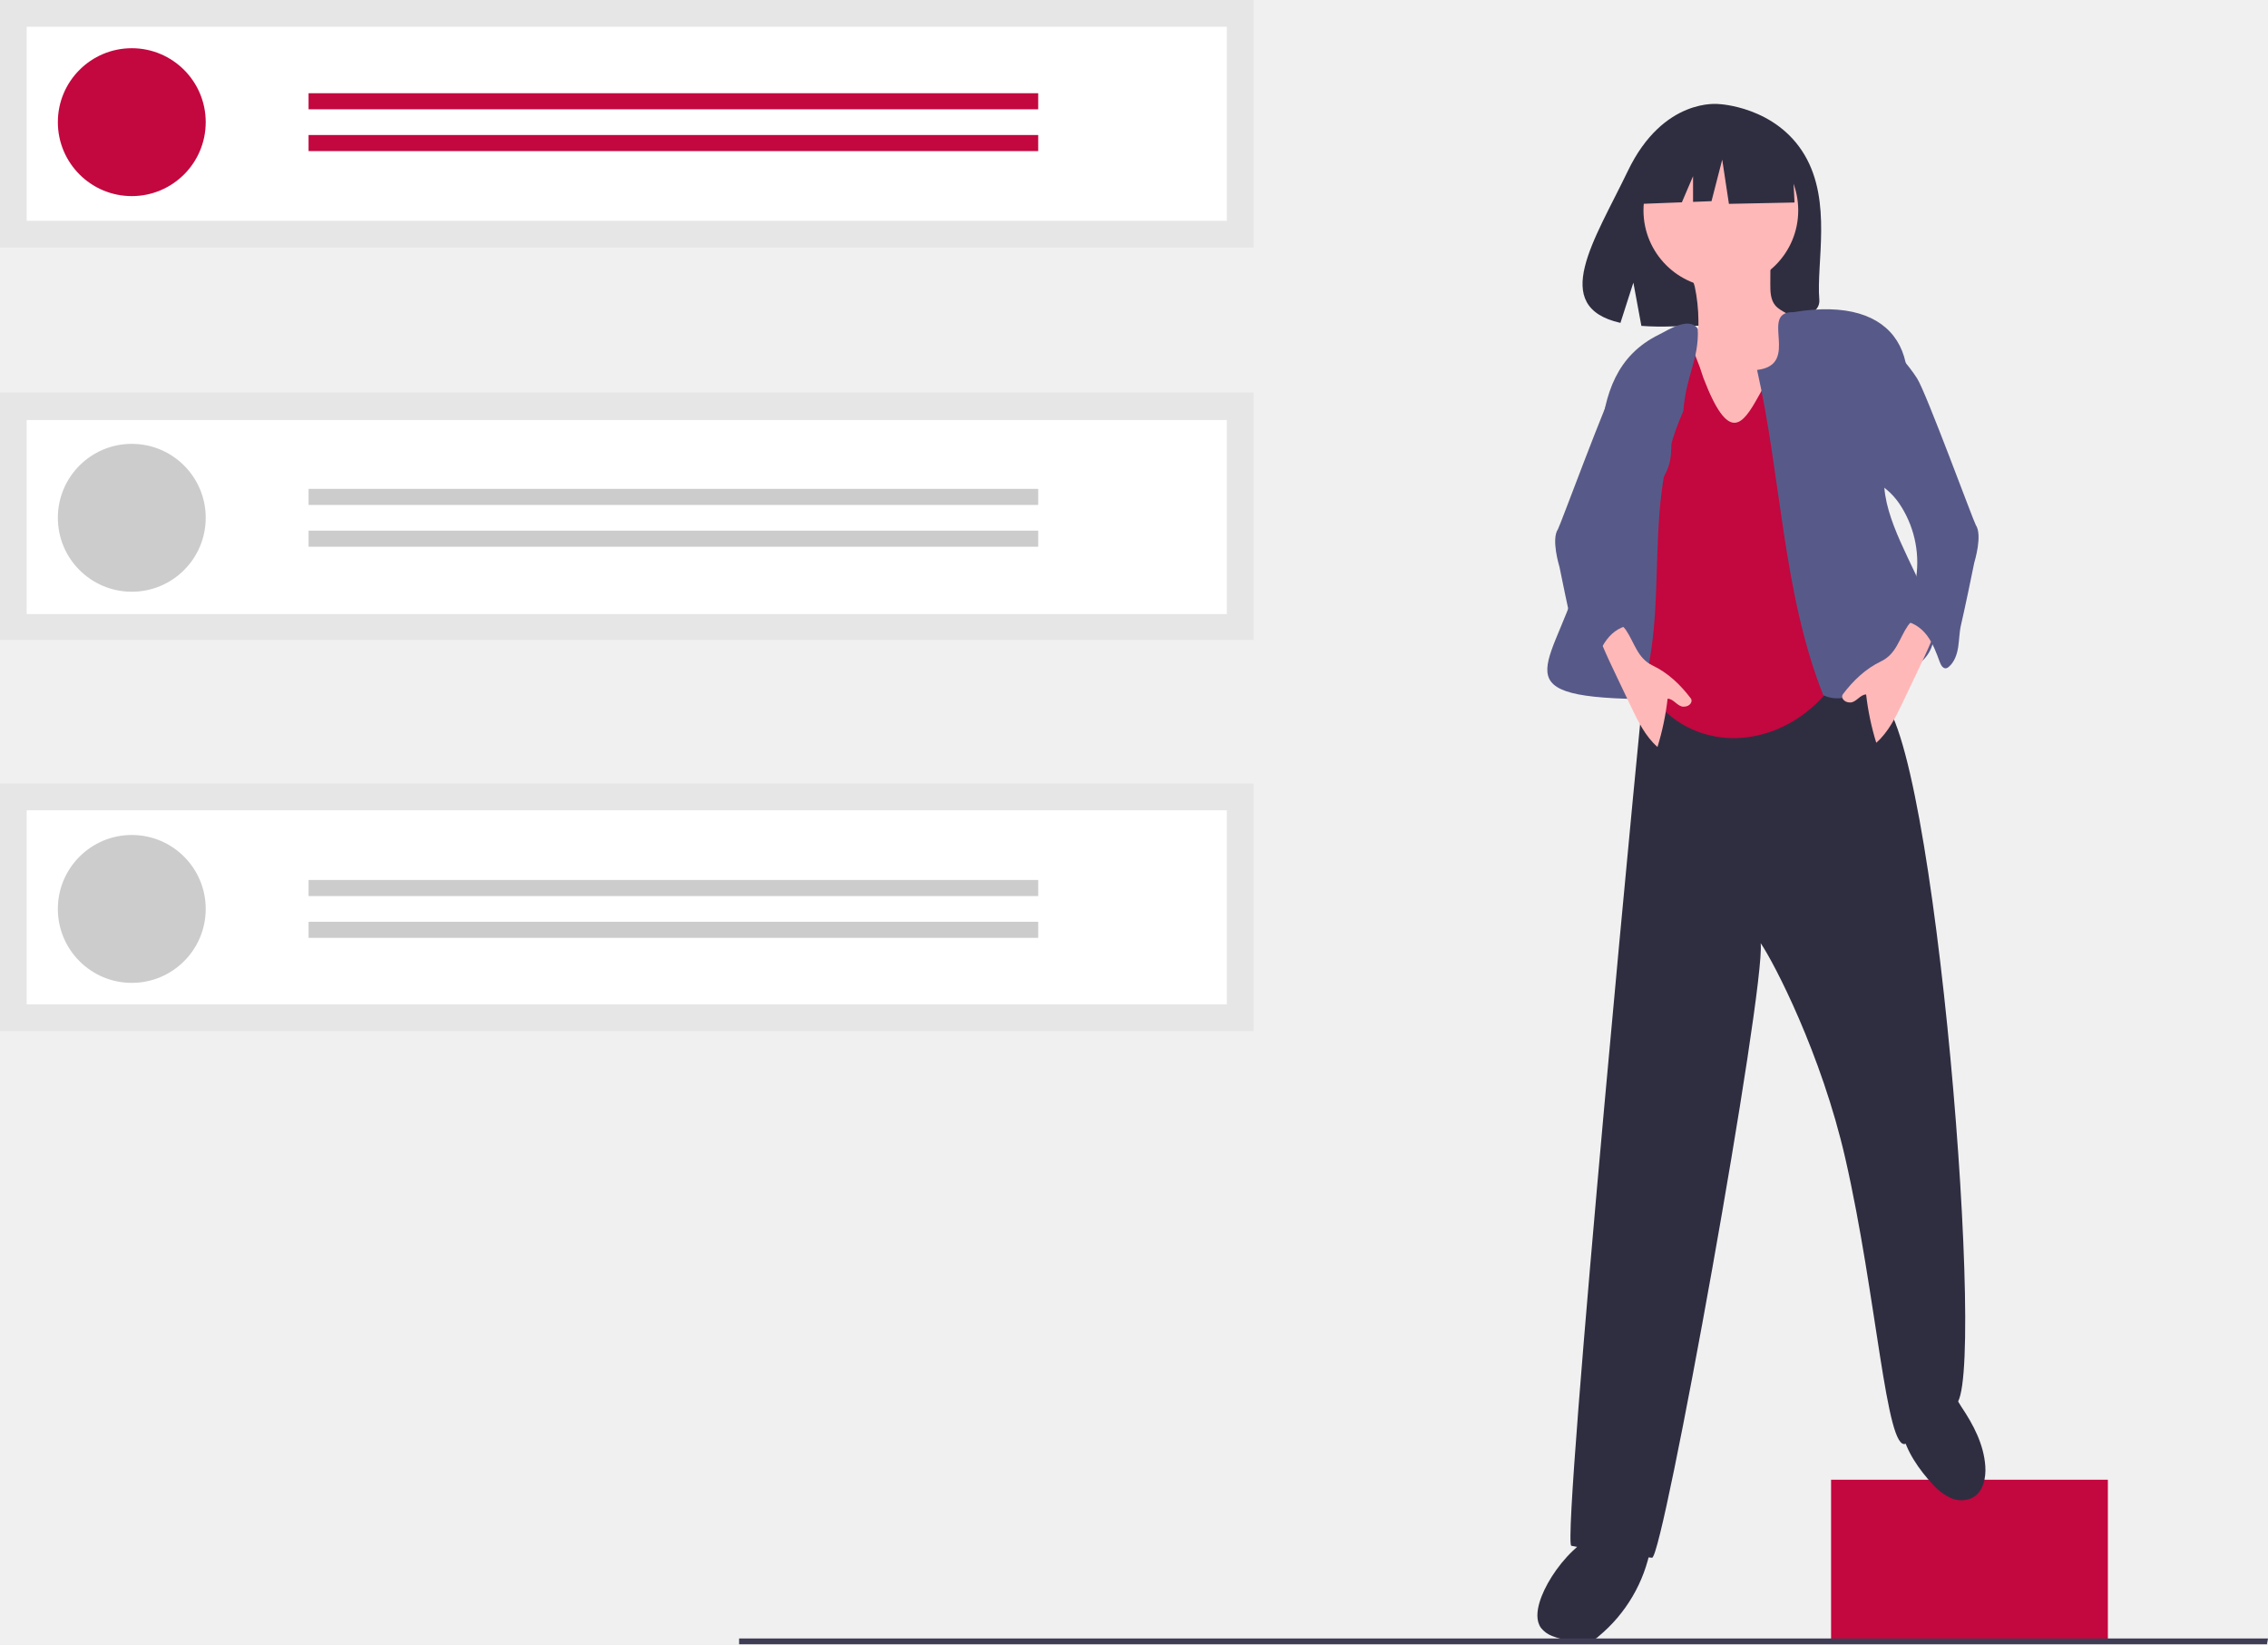
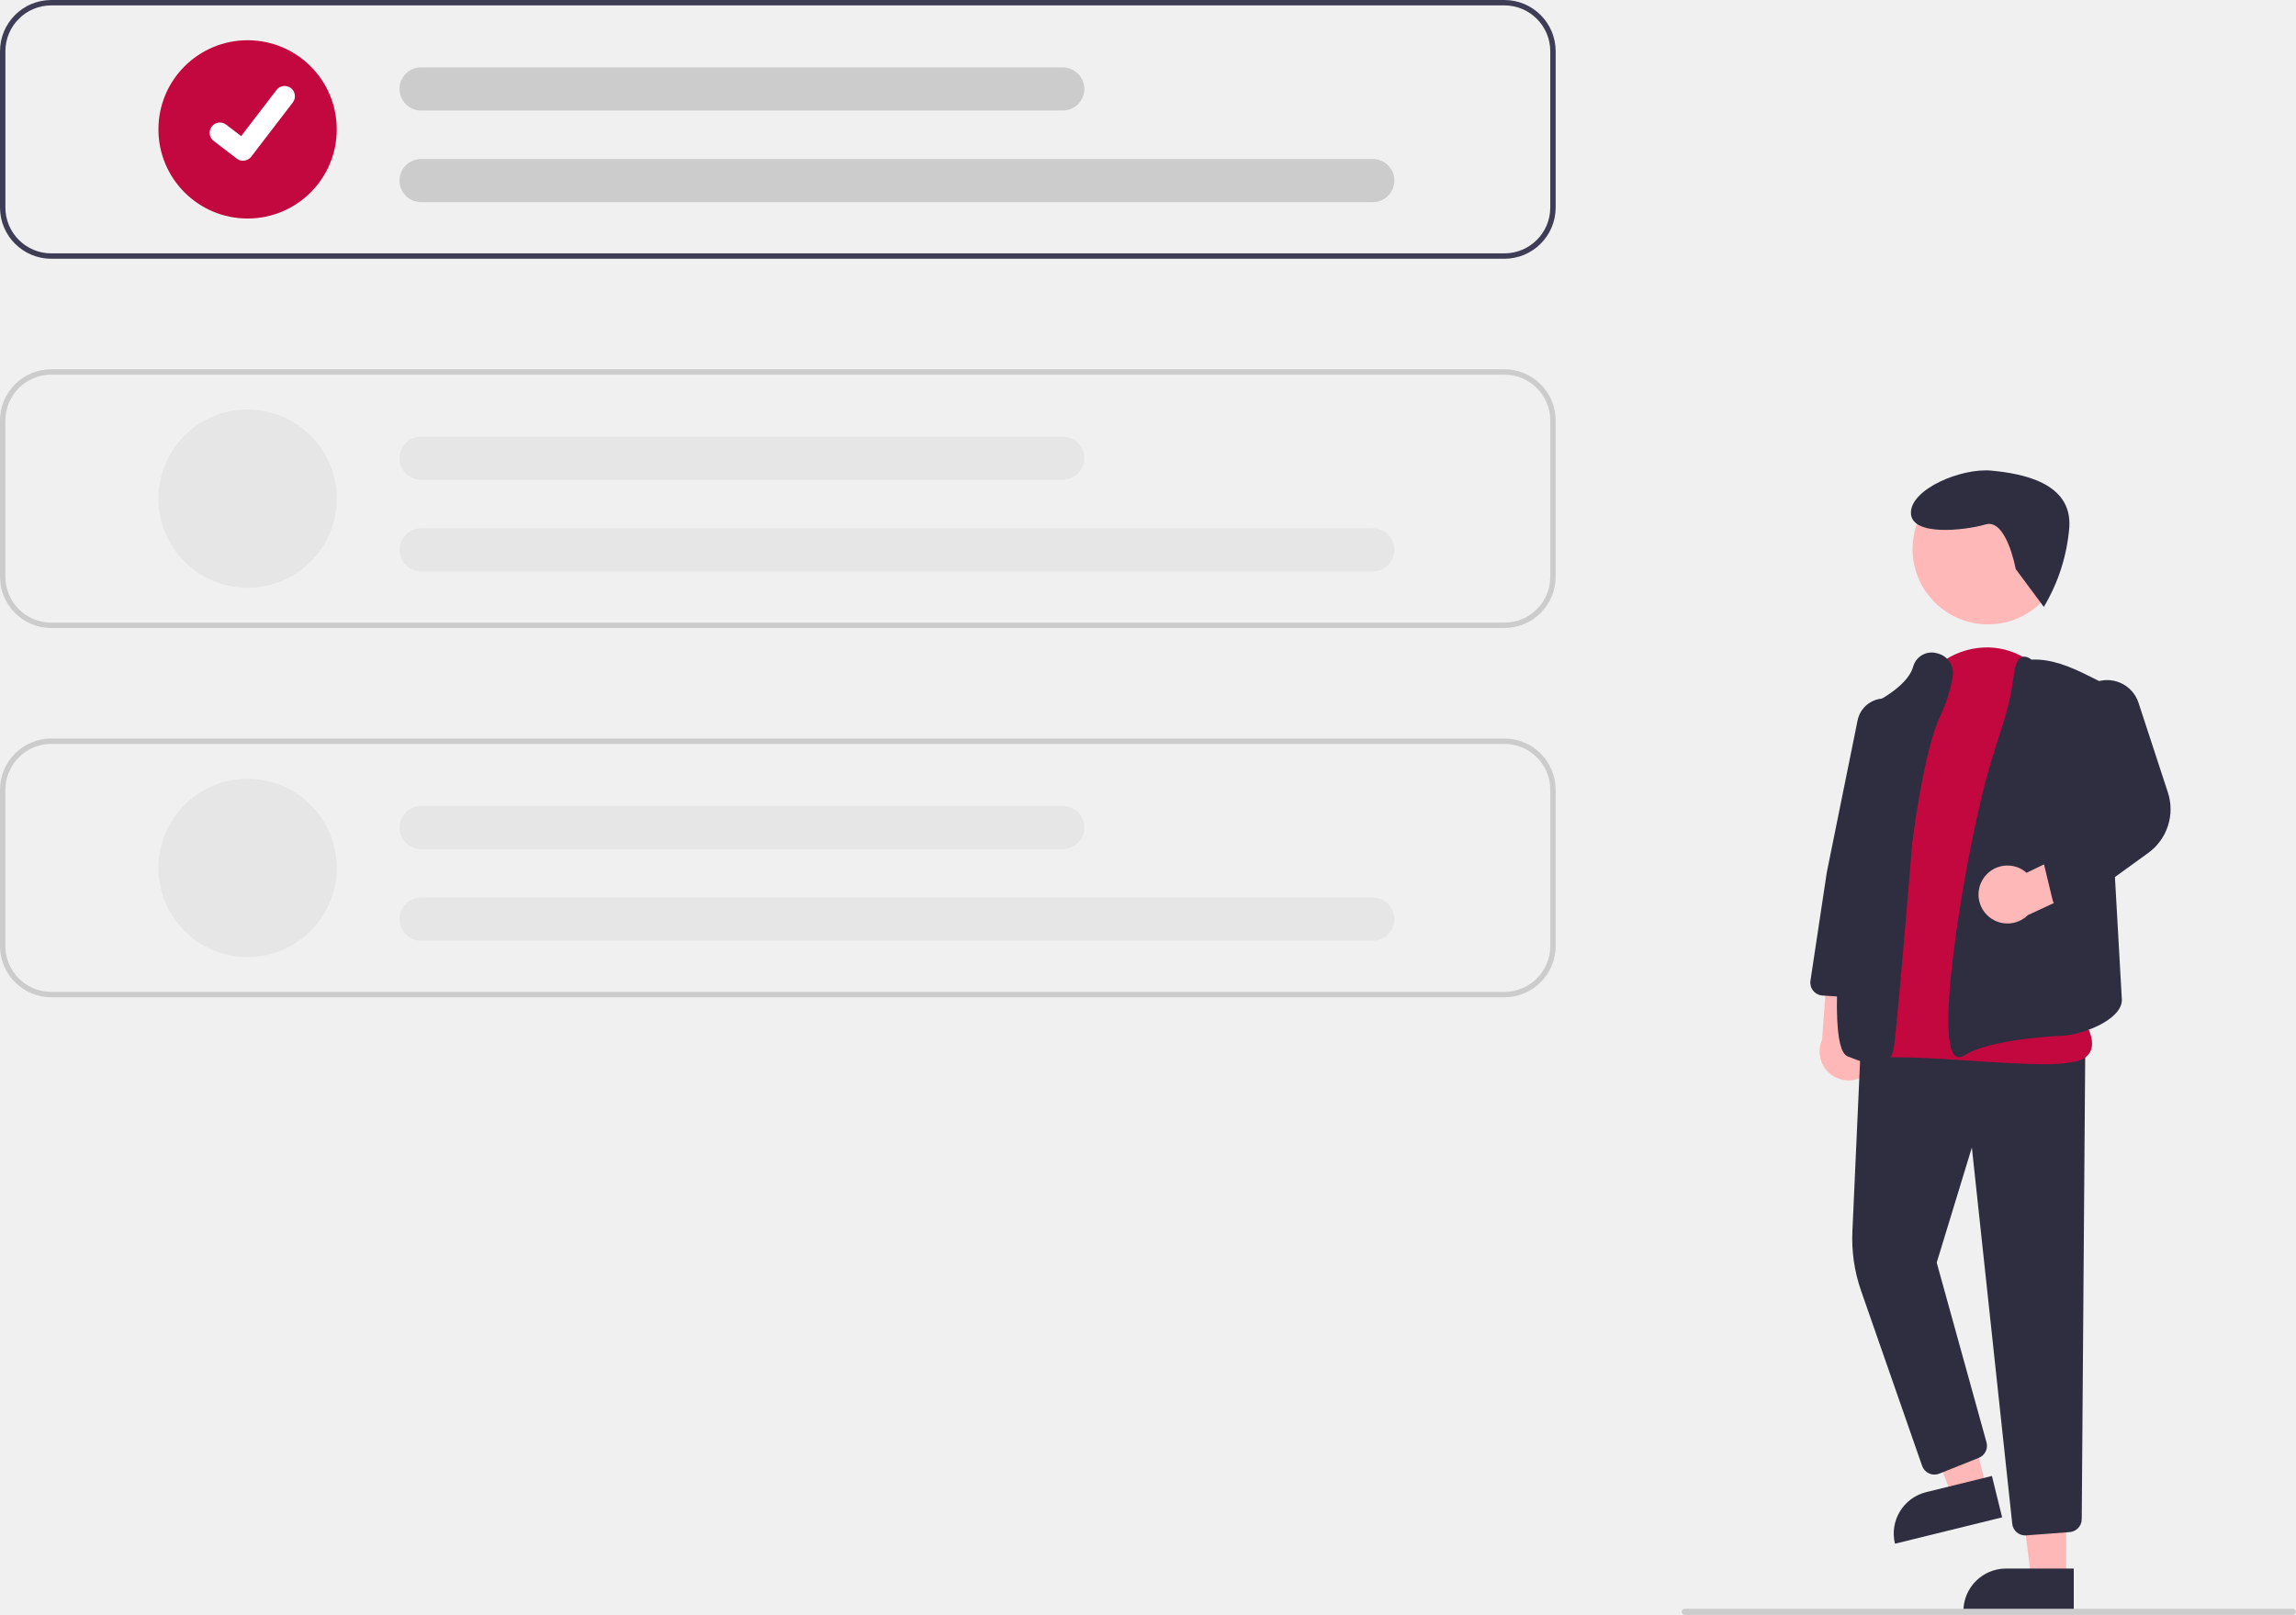
- <svg xmlns="http://www.w3.org/2000/svg" id="add4e892-dc7d-463c-9a79-cd157cb9a3cb" data-name="Layer 1" width="852.182" height="617.73" viewBox="0 0 852.182 617.73">
-   <rect x="688.013" y="555.912" width="104" height="60" fill="#c3073f" />
-   <path d="M752.362,743.166c-.933,3.175-1.366,6.878.572,9.561a9.656,9.656,0,0,0,4.086,2.993,29.112,29.112,0,0,0,12.985,1.905,6.132,6.132,0,0,0,4.593-1.764,56.586,56.586,0,0,0,19.575-33.393,3.166,3.166,0,0,0-.104-2.049,3.247,3.247,0,0,0-1.364-1.156,30.653,30.653,0,0,0-7.311-3.338C771.317,712.29,755.85,731.297,752.362,743.166Z" transform="translate(-173.909 -141.1352)" fill="#2f2e41" />
-   <path d="M900.004,698.668a20.732,20.732,0,0,0,6.844,5.212,9.608,9.608,0,0,0,8.364-.142c3.873-2.205,4.97-7.328,4.661-11.774-.572-8.223-4.5-15.633-9.014-22.351-1.428-2.125-4.59-8.451-7.365-8.529-1.318-.037-6.248,4.742-7.587,5.652-4.894,3.323-8.283,5.701-7.265,12.08C889.778,685.93,895.216,693.545,900.004,698.668Z" transform="translate(-173.909 -141.1352)" fill="#2f2e41" />
-   <path d="M857.099,358.558c-20.833-1.615-40.732-1.017-61.602-2.088-1.753-.09-.908,19.986-2.725,30.888-.934,5.603-32.348,333.837-28.449,334.502a259.062,259.062,0,0,0,30.331,4.492c4.134.364,42.663-213.506,40.817-230.887,5.045,7.399,22.812,41.559,31.796,80.854,11.854,51.846,15.343,110.489,22.712,107.199a44.138,44.138,0,0,1,18.611-14.72c12.178-4.53-7.558-253.924-28.41-265.389-.257-7.299-.524-14.778-3.275-21.544C873.023,372.322,865.368,364.702,857.099,358.558Z" transform="translate(-173.909 -141.1352)" fill="#2f2e41" />
-   <polygon points="851.787 617.73 277.706 617.73 277.706 615.548 852.182 615.548 851.787 617.73" fill="#3f3d56" />
-   <rect y="294.368" width="471.013" height="92.995" fill="#e6e6e6" />
-   <rect y="147.426" width="471.013" height="92.995" fill="#e6e6e6" />
-   <rect width="471.013" height="92.995" fill="#e6e6e6" />
-   <path d="M183.95,224.089H634.881V151.176H183.95Z" transform="translate(-173.909 -141.1352)" fill="#fff" />
-   <path d="M183.95,371.839H634.881v-72.912H183.95Z" transform="translate(-173.909 -141.1352)" fill="#fff" />
-   <path d="M183.95,518.457H634.881V445.545H183.95Z" transform="translate(-173.909 -141.1352)" fill="#fff" />
-   <circle cx="49.517" cy="45.894" r="27.778" fill="#c3073f" />
-   <rect x="115.942" y="35.024" width="274.154" height="6.039" fill="#c3073f" />
-   <rect x="115.942" y="50.724" width="274.154" height="6.039" fill="#c3073f" />
-   <circle cx="49.517" cy="194.527" r="27.778" fill="#ccc" />
-   <rect x="115.942" y="183.658" width="274.154" height="6.039" fill="#ccc" />
-   <rect x="115.942" y="199.358" width="274.154" height="6.039" fill="#ccc" />
-   <circle cx="49.517" cy="341.47" r="27.778" fill="#ccc" />
-   <rect x="115.942" y="330.6" width="274.154" height="6.039" fill="#ccc" />
-   <rect x="115.942" y="346.301" width="274.154" height="6.039" fill="#ccc" />
-   <path d="M851.966,199.351c-10.813-18.27-32.204-19.121-32.204-19.121s-20.845-2.666-34.217,25.16c-12.464,25.935-29.665,50.976-2.769,57.048l4.858-15.121L790.642,263.563a105.236,105.236,0,0,0,11.508.197c28.803-.93,56.234.272,55.351-10.064C856.327,239.955,862.369,216.93,851.966,199.351Z" transform="translate(-173.909 -141.1352)" fill="#2f2e41" />
-   <path d="M812.077,261.598c.052,2.056.037,4.225-.985,6.011-2.026,3.539-6.971,4.069-9.946,6.859-3.128,2.934-3.482,7.695-3.631,11.98-.156,4.481-.288,9.109,1.347,13.284a32.293,32.293,0,0,0,3.773,6.482q2.724,3.927,5.499,7.819a33.759,33.759,0,0,0,3.293,4.132c3.313,3.374,7.857,5.242,12.394,6.575,2.931.861,6.096,1.532,9.005.596a17.24,17.24,0,0,0,5.237-3.22,28.061,28.061,0,0,0,5.927-5.745c2.442-3.543,3.118-7.978,3.625-12.251a264.363,264.363,0,0,0,1.743-38.084,9.334,9.334,0,0,0-.727-4.046c-1.506-2.941-5.541-3.569-7.666-6.099-1.817-2.163-1.892-5.25-1.876-8.075l.039-7.192a3.013,3.013,0,0,0-.35-1.752,2.969,2.969,0,0,0-2.063-.963,69.55,69.55,0,0,0-13.531-.905c-3.672.112-10.718-.195-13.893,1.85-2.882,1.856.726,6.984,1.394,9.864A64.262,64.262,0,0,1,812.077,261.598Z" transform="translate(-173.909 -141.1352)" fill="#ffb8b8" />
-   <circle cx="646.597" cy="79.041" r="29.071" fill="#ffb8b8" />
-   <path d="M813.922,283.047c-15.004-47.548-22.909,19.237-32.369,37.472.088,12.573.429,47.347,3.369,60.528,11.423,51.202,67.99,47.182,85,4,9.061-23.003-11.04-80.012-10.359-106.612C834.653,253.194,833.116,333.272,813.922,283.047Z" transform="translate(-173.909 -141.1352)" fill="#c3073f" />
-   <path d="M797.452,266.738c-32.511,15.802-17.001,58.255-28.785,86.039-9.412,38.119-33.348,50.105,21.38,50.993,11.792-34.842.274-72.689,16.352-108.167,1.107-13.895,5.873-19.121,5.451-30.888C808.697,259.831,800.53,265.225,797.452,266.738Z" transform="translate(-173.909 -141.1352)" fill="#575a88" />
-   <polygon points="673.276 56.455 652.142 45.384 622.957 49.913 616.919 76.583 631.95 76.004 636.149 66.206 636.149 75.842 643.084 75.576 647.111 59.977 649.626 76.583 674.283 76.079 673.276 56.455" fill="#2f2e41" />
-   <path d="M834.113,280.12c16.733-1.953.419-22.049,13.701-21.707,39.771-6.689,51.669,17.944,36.544,52.324-13.865,27.538,35.18,66.222,7.781,81.63-9.724,3.569-23.647,14.797-33.151,9.909C843.732,363.928,843.18,320.113,834.113,280.12Z" transform="translate(-173.909 -141.1352)" fill="#575a88" />
-   <path d="M880.688,389.595c-5.826,2.786-10.435,7.217-14.335,12.365-.826,1.09.282,3.122,2.756,3.089,2.302-.031,3.677-2.983,5.98-3.014a99.973,99.973,0,0,0,3.806,18.145c4.593-4.033,7.343-9.711,9.974-15.228l5.201-10.905c1.91-4.004,3.82-8.009,5.541-12.097a8.728,8.728,0,0,0,.853-3.049c.227-7.035-6.71-7.078-9.701-2.675C887.49,381.042,886.471,386.829,880.688,389.595Z" transform="translate(-173.909 -141.1352)" fill="#ffb8b8" />
-   <path d="M881.884,268.643c4.447,4.621,8.926,9.281,12.378,14.686s21.31,54.014,22.034,55.045c2.578,3.805-.433,13.64-.585,14.204-.298,1.766-4.024,19.403-4.957,23.298-.653,2.725-.645,5.563-1.072,8.333s-1.389,5.618-3.523,7.435a2.207,2.207,0,0,1-.97.543c-1.183.231-1.989-1.138-2.404-2.27-1.29-3.526-2.592-7.12-4.866-10.106s-5.721-5.326-9.475-5.315a5.055,5.055,0,0,1,.368-4.613c.752-1.419,1.855-2.621,2.685-3.996a18.389,18.389,0,0,0,2.112-6.036,39.606,39.606,0,0,0-5.229-28.25,27.052,27.052,0,0,0-4.364-5.455c-1.833-1.718-3.978-3.099-5.67-4.955a19.373,19.373,0,0,1-4.512-10.947,57.721,57.721,0,0,1,.318-12.01c.761-7.901,1.739-15.813,2.868-23.67a8.828,8.828,0,0,1,.783-2.956C878.689,269.954,880.187,269.44,881.884,268.643Z" transform="translate(-173.909 -141.1352)" fill="#575a88" />
-   <path d="M784.824,377.805c-2.991-4.403-9.928-4.36-9.701,2.675a8.728,8.728,0,0,0,.853,3.049c1.721,4.088,3.632,8.094,5.541,12.097l5.201,10.905c2.631,5.517,5.381,11.194,9.974,15.228a99.973,99.973,0,0,0,3.806-18.145c2.302.031,3.677,2.983,5.98,3.014,2.474.033,3.582-1.999,2.756-3.089-3.9-5.148-8.509-9.579-14.335-12.365C789.115,388.408,788.096,382.62,784.824,377.805Z" transform="translate(-173.909 -141.1352)" fill="#ffb8b8" />
-   <path d="M797.784,273.186a8.828,8.828,0,0,1,.783,2.956c1.129,7.857,2.107,15.769,2.868,23.67a57.72,57.72,0,0,1,.318,12.01,19.373,19.373,0,0,1-4.512,10.947c-1.692,1.857-3.837,3.238-5.67,4.955a27.052,27.052,0,0,0-4.364,5.455,39.606,39.606,0,0,0-5.229,28.25,18.389,18.389,0,0,0,2.112,6.036c.83,1.375,1.932,2.577,2.685,3.996a5.055,5.055,0,0,1,.368,4.613c-3.754-.011-7.201,2.328-9.475,5.315s-3.576,6.581-4.866,10.106c-.414,1.132-1.22,2.501-2.404,2.27a2.207,2.207,0,0,1-.97-.543c-2.133-1.817-3.095-4.666-3.523-7.435s-.419-5.607-1.072-8.333c-.933-3.895-4.659-21.531-4.957-23.298-.152-.563-3.164-10.399-.585-14.204.724-1.031,18.581-49.64,22.034-55.045s7.931-10.065,12.378-14.686C795.399,271.019,796.898,271.533,797.784,273.186Z" transform="translate(-173.909 -141.1352)" fill="#575a88" />
+ <svg xmlns="http://www.w3.org/2000/svg" width="747.62" height="526" viewBox="0 0 747.62 526">
+   <g id="Group_33" data-name="Group 33" transform="translate(-227 -187)">
+     <path id="Path_498-2199" data-name="Path 498" d="M835.627,535.188a9.377,9.377,0,0,0-3.1-14.04l1.853-21.348-12.7-4.29-2.194,30.184a9.428,9.428,0,0,0,16.138,9.495Z" transform="translate(0.81)" fill="#ffb8b8" />
+     <path id="Path_499-2200" data-name="Path 499" d="M672.8,514.162H661.373l-5.437-44.1h16.873Z" transform="translate(227 187)" fill="#ffb8b8" />
+     <path id="Path_500-2201" data-name="Path 500" d="M653.207,510.894h22.048v13.882h-35.93a13.882,13.882,0,0,1,13.882-13.882Z" transform="translate(227 187)" fill="#2f2e41" />
+     <path id="Path_501-2202" data-name="Path 501" d="M646.855,484.9l-11.1,2.728-15.806-41.523,16.385-4.027Z" transform="translate(227 187)" fill="#ffb8b8" />
+     <path id="Path_502-2203" data-name="Path 502" d="M854.772,672.232H876.82v13.882H840.89a13.882,13.882,0,0,1,13.882-13.882Z" transform="matrix(0.971, -0.239, 0.239, 0.971, -136.446, 224.563)" fill="#2f2e41" />
+     <path id="Path_503-2204" data-name="Path 503" d="M885.615,687.1a4.21,4.21,0,0,1-4.2-3.779L868.263,560.771l-11.447,37.476,16.213,58.533a4.225,4.225,0,0,1-2.505,5.056l-12.89,5.156a4.23,4.23,0,0,1-5.565-2.536L832.2,607.448a51.611,51.611,0,0,1-2.835-19.395l2.773-61.523,73.043,3.093-1.14,152.215a4.254,4.254,0,0,1-3.912,4.186l-14.185,1.069Q885.778,687.1,885.615,687.1Z" transform="translate(0.81)" fill="#2f2e41" />
+     <circle id="Ellipse_83" data-name="Ellipse 83" cx="24.561" cy="24.561" r="24.561" transform="translate(849.767 341.252)" fill="#ffb8b8" />
+     <path id="Path_504-2205" data-name="Path 504" d="M891.58,533.625c-6.468,0-14.5-.529-22.817-1.076-11.36-.748-23.106-1.521-31.875-1.013a6.966,6.966,0,0,1-6.232-2.714c-9.039-11.574,4.9-56.708,5.5-58.623L847.5,419.731l.488.11-.488-.11c2.5-11.1,10.471-19.288,20.813-21.368,9.68-1.944,19.043,1.931,25.048,10.375q.478.672.955,1.379c19.552,28.957,8.493,100.9,7.752,105.539,1.033,1.237,6.618,8.232,5.083,13.091-.625,1.977-2.321,3.324-5.042,4a47.006,47.006,0,0,1-10.532.875Z" transform="translate(0.81)" fill="#c3073f" />
+     <path id="Path_505-2206" data-name="Path 505" d="M837.284,533.647c-2.225,0-5.226-.821-9.272-2.5-1.739-.724-7.031-2.925-.606-59.072,3.156-27.58,7.677-54.968,7.722-55.241l.043-.264.244-.11c.116-.053,11.662-5.345,13.67-12.146q.1-.353.234-.685a6.244,6.244,0,0,1,7.754-3.808,6.561,6.561,0,0,1,4.942,7.488,46.021,46.021,0,0,1-3.991,12.792c-5.433,11.21-9.114,40.928-9.15,41.227-.208,2.538-5.138,62.672-6.088,67.235-.332,1.594-.942,3.544-2.733,4.49a5.842,5.842,0,0,1-2.767.6Z" transform="translate(0.81)" fill="#2f2e41" />
+     <path id="Path_506-2207" data-name="Path 506" d="M864.115,531.343a2.018,2.018,0,0,1-1.239-.425c-7.226-5.491,4.468-72.051,11.4-95.016,1.389-4.6,2.625-8.537,3.676-11.706h0a89.255,89.255,0,0,0,3.989-17.506c.382-3.226,1.211-5.068,2.537-5.633.921-.393,2-.126,3.22.793,6.407-.316,12.632,2.3,18.4,5.181l5.192,2.59,5.826,103.149c-.165,6.583-13.141,11.23-18.8,11.527-9.089.477-25.41,1.957-32.6,6.509a3.005,3.005,0,0,1-1.6.536Z" transform="translate(0.81)" fill="#2f2e41" />
+     <path id="Path_507-2208" data-name="Path 507" d="M831.659,511.989c-.086,0-.172,0-.259-.008l-11.768-.724a4.229,4.229,0,0,1-3.923-4.853l5.325-35.279,10.024-49.5a8.879,8.879,0,0,1,11.362-6.709h0a8.928,8.928,0,0,1,6.108,9.879l-7.964,49.6-4.715,33.947a4.251,4.251,0,0,1-4.191,3.647Z" transform="translate(0.81)" fill="#2f2e41" />
+     <path id="Path_508-2209" data-name="Path 508" d="M871.86,473.374a9.377,9.377,0,0,1,14.225-2.093l19.295-9.32,8.524,10.344-27.433,12.779a9.428,9.428,0,0,1-14.611-11.71Z" transform="translate(0.81)" fill="#ffb8b8" />
+     <path id="Path_509-2210" data-name="Path 509" d="M898.664,483.383a4.232,4.232,0,0,1-4.114-3.241l-2.8-11.65a4.211,4.211,0,0,1,1.94-4.619l16.9-10.116-8.64-31.634a10.753,10.753,0,0,1,20.593-6.181l9.539,29.125a17.576,17.576,0,0,1-6.421,19.773L901.141,482.58A4.224,4.224,0,0,1,898.664,483.383Z" transform="translate(0.81)" fill="#2f2e41" />
+     <path id="Path_511-2211" data-name="Path 511" d="M716.064,187H242.87a16.7,16.7,0,0,0-16.68,16.68V254.6a16.7,16.7,0,0,0,16.68,16.68H716.064a16.7,16.7,0,0,0,16.68-16.68V203.68A16.7,16.7,0,0,0,716.064,187Zm14.924,67.6a14.946,14.946,0,0,1-14.924,14.924H242.87A14.946,14.946,0,0,1,227.946,254.6V203.68a14.946,14.946,0,0,1,14.924-14.924H716.064a14.946,14.946,0,0,1,14.924,14.924Z" transform="translate(0.81)" fill="#3f3d56" />
+     <path id="Path_512-2212" data-name="Path 512" d="M716.064,391.553H242.87a16.7,16.7,0,0,1-16.68-16.68V323.954a16.7,16.7,0,0,1,16.68-16.68H716.064a16.7,16.7,0,0,1,16.68,16.68v50.919a16.7,16.7,0,0,1-16.68,16.68ZM242.87,309.03a14.941,14.941,0,0,0-14.924,14.924v50.919A14.941,14.941,0,0,0,242.87,389.8H716.064a14.941,14.941,0,0,0,14.925-14.924V323.954a14.941,14.941,0,0,0-14.924-14.924Z" transform="translate(0.81)" fill="#ccc" />
+     <path id="Path_513-2213" data-name="Path 513" d="M716.064,511.827H242.87a16.7,16.7,0,0,1-16.68-16.68V444.228a16.7,16.7,0,0,1,16.68-16.68H716.064a16.7,16.7,0,0,1,16.68,16.68v50.919a16.7,16.7,0,0,1-16.68,16.68ZM242.87,429.3a14.941,14.941,0,0,0-14.924,14.924v50.919a14.941,14.941,0,0,0,14.924,14.925H716.064a14.941,14.941,0,0,0,14.925-14.924V444.228A14.941,14.941,0,0,0,716.064,429.3Z" transform="translate(0.81)" fill="#ccc" />
+     <path id="Path_514-2214" data-name="Path 514" d="M306.809,258.172a29.032,29.032,0,1,1,29.032-29.032,29.032,29.032,0,0,1-29.032,29.032Z" transform="translate(0.81)" fill="#c3073f" />
+     <path id="Path_515-2215" data-name="Path 515" d="M673.2,252.843h-309.9a7.023,7.023,0,0,1,0-14.047H673.2a7.023,7.023,0,0,1,0,14.047Z" transform="translate(0.81)" fill="#ccc" />
+     <path id="Path_516-2216" data-name="Path 516" d="M572.235,222.994H363.293a7.023,7.023,0,1,1,0-14.047H572.235a7.023,7.023,0,0,1,0,14.047Z" transform="translate(0.81)" fill="#ccc" />
+     <path id="Path_517-2217" data-name="Path 517" d="M306.809,378.445a29.032,29.032,0,1,1,29.032-29.032,29.032,29.032,0,0,1-29.032,29.032Z" transform="translate(0.81)" fill="#e6e6e6" />
+     <path id="Path_518-2218" data-name="Path 518" d="M673.2,373.117h-309.9a7.023,7.023,0,1,1,0-14.047H673.2a7.023,7.023,0,0,1,0,14.047Z" transform="translate(0.81)" fill="#e6e6e6" />
+     <path id="Path_519-2219" data-name="Path 519" d="M572.235,343.268H363.293a7.023,7.023,0,1,1,0-14.047H572.235a7.023,7.023,0,0,1,0,14.047Z" transform="translate(0.81)" fill="#e6e6e6" />
+     <path id="Path_520-2220" data-name="Path 520" d="M306.809,498.719a29.032,29.032,0,1,1,29.032-29.032,29.032,29.032,0,0,1-29.032,29.032Z" transform="translate(0.81)" fill="#e6e6e6" />
+     <path id="Path_521-2221" data-name="Path 521" d="M673.2,493.391h-309.9a7.023,7.023,0,1,1,0-14.047H673.2a7.023,7.023,0,1,1,0,14.047Z" transform="translate(0.81)" fill="#e6e6e6" />
+     <path id="Path_522-2222" data-name="Path 522" d="M572.235,463.542H363.293a7.023,7.023,0,1,1,0-14.047H572.235a7.023,7.023,0,0,1,0,14.047Z" transform="translate(0.81)" fill="#e6e6e6" />
+     <path id="Path_395-2223" data-name="Path 395" d="M305.327,239.352a3.321,3.321,0,0,1-2-.664l-.036-.027-7.525-5.756a3.344,3.344,0,1,1,4.069-5.308l4.874,3.738,11.517-15.026a3.343,3.343,0,0,1,4.686-.619h0l-.071.1.073-.1a3.347,3.347,0,0,1,.618,4.687l-13.547,17.666a3.345,3.345,0,0,1-2.66,1.3Z" transform="translate(0.81)" fill="#fff" />
+     <path id="Path_523-2224" data-name="Path 523" d="M972.81,713h-198a1,1,0,0,1,0-2h198a1,1,0,0,1,0,2Z" transform="translate(0.81)" fill="#ccc" />
+     <path id="Path_561-2225" data-name="Path 561" d="M782.606,412.94s-9.448-13.874-14.855-9.306-20.567,13.529-23.761,6.436,9.082-20.086,18.347-23.193,25.534-7.235,30.637,6.463a59.9,59.9,0,0,1,2.994,27.124Z" transform="matrix(0.914, 0.407, -0.407, 0.914, 336.122, -323.588)" fill="#2f2e41" />
+   </g>
</svg>
